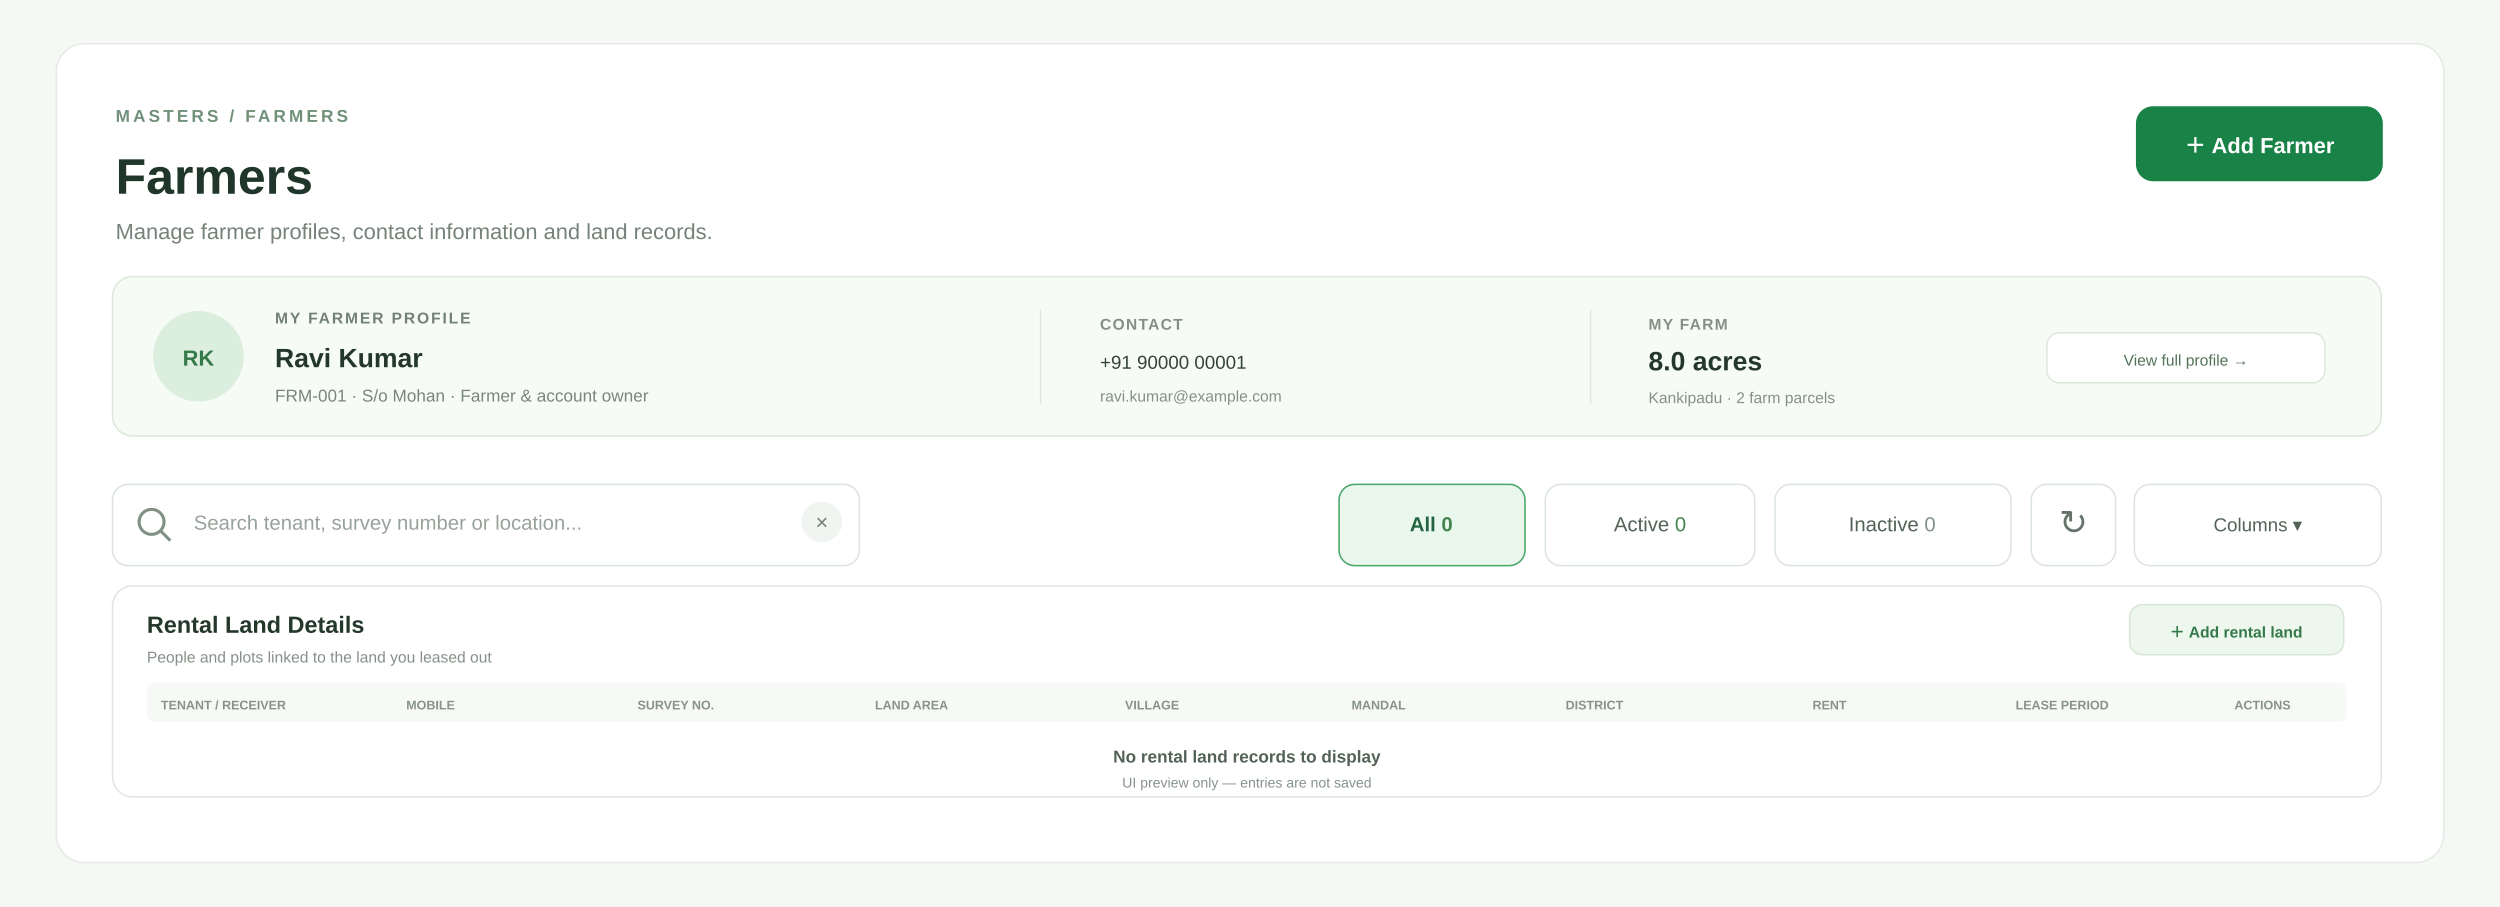
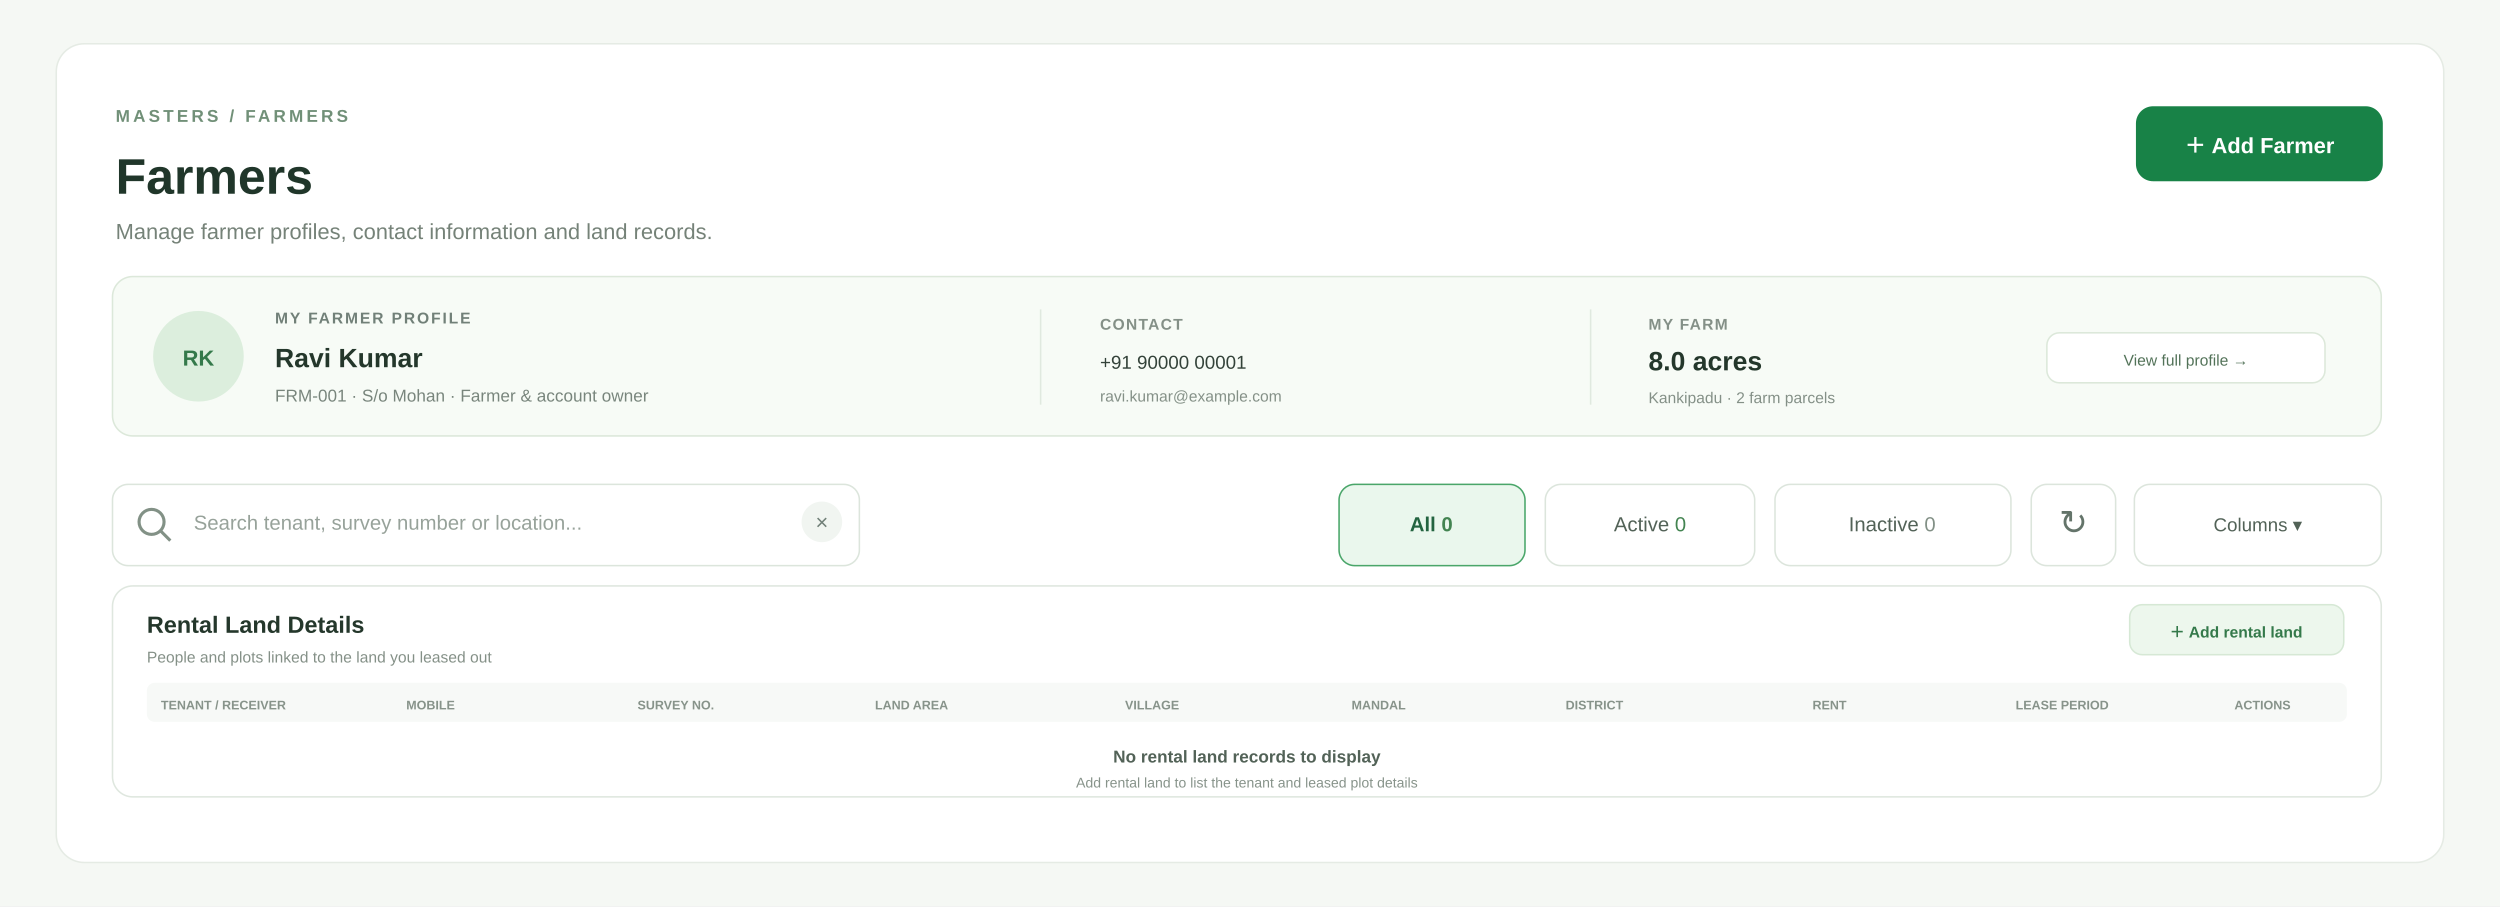
<svg xmlns="http://www.w3.org/2000/svg" width="1600" height="580" viewBox="0 0 1600 580">
  <rect width="1600" height="580" fill="#f5f8f4" />
  <rect x="36" y="28" width="1528" height="524" rx="18" fill="#fff" stroke="#e5ebe4" />
  <text x="74" y="78" fill="#719078" font-family="Arial,sans-serif" font-size="11" font-weight="700" letter-spacing="2">MASTERS  /  FARMERS</text>
  <text x="74" y="124" fill="#20362a" font-family="Arial,sans-serif" font-size="32" font-weight="700">Farmers</text>
  <text x="74" y="153" fill="#758278" font-family="Arial,sans-serif" font-size="14">Manage farmer profiles, contact information and land records.</text>
  <rect x="1367" y="68" width="158" height="48" rx="11" fill="#188247" />
  <text x="1446" y="98" fill="#fff" text-anchor="middle" font-family="Arial,sans-serif" font-size="14" font-weight="700">＋ Add Farmer</text>
  <rect x="72" y="177" width="1452" height="102" rx="13" fill="#f7fbf6" stroke="#dce8da" />
  <circle cx="127" cy="228" r="29" fill="#dceedd" />
  <text x="127" y="234" fill="#34794a" text-anchor="middle" font-family="Arial,sans-serif" font-size="14" font-weight="700">RK</text>
  <text x="176" y="207" fill="#718078" font-family="Arial,sans-serif" font-size="10" font-weight="700" letter-spacing="1.2">MY FARMER PROFILE</text>
  <text x="176" y="235" fill="#24372b" font-family="Arial,sans-serif" font-size="17" font-weight="700">Ravi Kumar</text>
  <text x="176" y="257" fill="#78857c" font-family="Arial,sans-serif" font-size="11">FRM-001  ·  S/o Mohan  ·  Farmer &amp; account owner</text>
  <line x1="666" y1="198" x2="666" y2="259" stroke="#e0e9df" />
  <text x="704" y="211" fill="#849087" font-family="Arial,sans-serif" font-size="10" font-weight="700" letter-spacing=".8">CONTACT</text>
  <text x="704" y="236" fill="#334239" font-family="Arial,sans-serif" font-size="12">+91 90000 00001</text>
  <text x="704" y="257" fill="#849087" font-family="Arial,sans-serif" font-size="10">ravi.kumar@example.com</text>
  <line x1="1018" y1="198" x2="1018" y2="259" stroke="#e0e9df" />
  <text x="1055" y="211" fill="#849087" font-family="Arial,sans-serif" font-size="10" font-weight="700" letter-spacing=".8">MY FARM</text>
  <text x="1055" y="237" fill="#24372b" font-family="Arial,sans-serif" font-size="17" font-weight="700">8.0 acres</text>
  <text x="1055" y="258" fill="#849087" font-family="Arial,sans-serif" font-size="10">Kankipadu · 2 farm parcels</text>
  <rect x="1310" y="213" width="178" height="32" rx="8" fill="#fff" stroke="#dce8da" />
  <text x="1399" y="234" fill="#527258" text-anchor="middle" font-family="Arial,sans-serif" font-size="10">View full profile →</text>
  <g transform="translate(0 120)">
    <rect x="72" y="190" width="478" height="52" rx="10" fill="#fff" stroke="#dce5dc" />
    <circle cx="97" cy="214" r="8" fill="none" stroke="#829186" stroke-width="2" />
    <line x1="103" y1="220" x2="109" y2="226" stroke="#829186" stroke-width="2" />
    <text x="124" y="219" fill="#97a29a" font-family="Arial,sans-serif" font-size="13">Search tenant, survey number or location...</text>
    <circle cx="526" cy="214" r="13" fill="#f1f5f1" />
    <text x="526" y="219" fill="#718078" text-anchor="middle" font-family="Arial,sans-serif" font-size="14">×</text>
    <rect x="857" y="190" width="119" height="52" rx="10" fill="#eaf7ed" stroke="#4aa66a" />
    <text x="916" y="220" fill="#236440" text-anchor="middle" font-family="Arial,sans-serif" font-size="13" font-weight="700">All <tspan fill="#438451">  0</tspan>
    </text>
    <rect x="989" y="190" width="134" height="52" rx="10" fill="#fff" stroke="#dce5dc" />
    <text x="1056" y="220" fill="#526257" text-anchor="middle" font-family="Arial,sans-serif" font-size="13">Active <tspan fill="#438451">  0</tspan>
    </text>
    <rect x="1136" y="190" width="151" height="52" rx="10" fill="#fff" stroke="#dce5dc" />
    <text x="1211" y="220" fill="#526257" text-anchor="middle" font-family="Arial,sans-serif" font-size="13">Inactive <tspan fill="#829086">  0</tspan>
    </text>
    <rect x="1300" y="190" width="54" height="52" rx="10" fill="#fff" stroke="#dce5dc" />
    <text x="1327" y="222" fill="#64746a" text-anchor="middle" font-family="Arial,sans-serif" font-size="22">↻</text>
    <rect x="1366" y="190" width="158" height="52" rx="10" fill="#fff" stroke="#dce5dc" />
    <text x="1445" y="220" fill="#526257" text-anchor="middle" font-family="Arial,sans-serif" font-size="12">Columns  ▾</text>
    <rect x="72" y="255" width="1452" height="135" rx="13" fill="#fff" stroke="#dfe7df" />
    <text x="94" y="285" fill="#24372b" font-family="Arial,sans-serif" font-size="15" font-weight="700">Rental Land Details</text>
    <text x="94" y="304" fill="#849087" font-family="Arial,sans-serif" font-size="10">People and plots linked to the land you leased out</text>
    <rect x="1363" y="267" width="137" height="32" rx="8" fill="#edf7ed" stroke="#d6e8d5" />
    <text x="1431" y="288" fill="#34794a" text-anchor="middle" font-family="Arial,sans-serif" font-size="10" font-weight="700">＋ Add rental land</text>
    <rect x="94" y="317" width="1408" height="25" rx="5" fill="#f7f9f7" />
    <text x="103" y="334" fill="#87938a" font-family="Arial,sans-serif" font-size="8" font-weight="700">TENANT / RECEIVER</text>
    <text x="260" y="334" fill="#87938a" font-family="Arial,sans-serif" font-size="8" font-weight="700">MOBILE</text>
    <text x="408" y="334" fill="#87938a" font-family="Arial,sans-serif" font-size="8" font-weight="700">SURVEY NO.</text>
    <text x="560" y="334" fill="#87938a" font-family="Arial,sans-serif" font-size="8" font-weight="700">LAND AREA</text>
    <text x="720" y="334" fill="#87938a" font-family="Arial,sans-serif" font-size="8" font-weight="700">VILLAGE</text>
    <text x="865" y="334" fill="#87938a" font-family="Arial,sans-serif" font-size="8" font-weight="700">MANDAL</text>
    <text x="1002" y="334" fill="#87938a" font-family="Arial,sans-serif" font-size="8" font-weight="700">DISTRICT</text>
    <text x="1160" y="334" fill="#87938a" font-family="Arial,sans-serif" font-size="8" font-weight="700">RENT</text>
    <text x="1290" y="334" fill="#87938a" font-family="Arial,sans-serif" font-size="8" font-weight="700">LEASE PERIOD</text>
    <text x="1430" y="334" fill="#87938a" font-family="Arial,sans-serif" font-size="8" font-weight="700">ACTIONS</text>
    <text x="798" y="368" fill="#526257" text-anchor="middle" font-family="Arial,sans-serif" font-size="11" font-weight="700">No rental land records to display</text>
-     <text x="798" y="384" fill="#87938a" text-anchor="middle" font-family="Arial,sans-serif" font-size="9">UI preview only — entries are not saved</text>
+     <text x="798" y="384" fill="#87938a" text-anchor="middle" font-family="Arial,sans-serif" font-size="9">Add rental land to list the tenant and leased plot details</text>
    <g transform="translate(0 150)" display="none">
      <rect x="72" y="268" width="1452" height="536" fill="none" stroke="none" />
      <rect x="73" y="268" width="1450" height="61" fill="#f4f8f4" />
      <line x1="72" y1="329" x2="1524" y2="329" stroke="#e2e9e2" />
      <text x="94" y="305" fill="#728077" font-family="Arial,sans-serif" font-size="10" font-weight="700" letter-spacing=".8">FARMER  ↕</text>
      <text x="385" y="305" fill="#728077" font-family="Arial,sans-serif" font-size="10" font-weight="700" letter-spacing=".8">CONTACT</text>
      <text x="607" y="305" fill="#728077" font-family="Arial,sans-serif" font-size="10" font-weight="700" letter-spacing=".8">LOCATION</text>
      <text x="893" y="305" fill="#728077" font-family="Arial,sans-serif" font-size="10" font-weight="700" letter-spacing=".8">LAND  ↕</text>
      <text x="1070" y="305" fill="#728077" font-family="Arial,sans-serif" font-size="10" font-weight="700" letter-spacing=".8">STATUS</text>
      <text x="1260" y="305" fill="#728077" font-family="Arial,sans-serif" font-size="10" font-weight="700" letter-spacing=".8">ACTIONS</text>
      <rect x="73" y="330" width="1450" height="116" fill="#fff" />
      <circle cx="120" cy="388" r="25" fill="#def2e2" />
      <text x="120" y="393" fill="#34794a" text-anchor="middle" font-family="Arial,sans-serif" font-size="13" font-weight="700">RK</text>
      <text x="161" y="380" fill="#24372b" font-family="Arial,sans-serif" font-size="14" font-weight="700">Shyam Reddy</text>
      <text x="161" y="402" fill="#78857c" font-family="Arial,sans-serif" font-size="11">FRM-002  ·  S/o Venkat Reddy</text>
      <text x="385" y="384" fill="#334239" font-family="Arial,sans-serif" font-size="12">+91 98••• 1201</text>
      <text x="385" y="405" fill="#849087" font-family="Arial,sans-serif" font-size="10">Phone verified</text>
      <text x="607" y="383" fill="#334239" font-family="Arial,sans-serif" font-size="12">Kankipadu</text>
      <text x="607" y="404" fill="#849087" font-family="Arial,sans-serif" font-size="10">Krishna district</text>
      <text x="893" y="391" fill="#334239" font-family="Arial,sans-serif" font-size="13" font-weight="700">8.0 ac</text>
      <rect x="1067" y="373" width="77" height="27" rx="13" fill="#e5f6e9" />
      <circle cx="1082" cy="386" r="3.5" fill="#378552" />
      <text x="1092" y="390" fill="#34794a" font-family="Arial,sans-serif" font-size="11" font-weight="700">Active</text>
      <rect x="1247" y="360" width="70" height="54" rx="9" fill="#fff" stroke="#e0e8e0" />
      <text x="1282" y="393" fill="#65766a" text-anchor="middle" font-family="Arial,sans-serif" font-size="12">View</text>
      <rect x="1326" y="360" width="70" height="54" rx="9" fill="#fff" stroke="#e0e8e0" />
      <text x="1361" y="393" fill="#65766a" text-anchor="middle" font-family="Arial,sans-serif" font-size="12">Edit</text>
      <rect x="1405" y="360" width="90" height="54" rx="9" fill="#fff" stroke="#e0e8e0" />
      <text x="1450" y="393" fill="#65766a" text-anchor="middle" font-family="Arial,sans-serif" font-size="12">More ⋯</text>
      <line x1="72" y1="446" x2="1524" y2="446" stroke="#edf1ed" />
      <rect x="73" y="447" width="1450" height="116" fill="#fbfdfb" />
      <circle cx="120" cy="505" r="25" fill="#def2e2" />
      <text x="120" y="510" fill="#34794a" text-anchor="middle" font-family="Arial,sans-serif" font-size="13" font-weight="700">SP</text>
      <text x="161" y="497" fill="#24372b" font-family="Arial,sans-serif" font-size="14" font-weight="700">Sita Prasad</text>
      <text x="161" y="519" fill="#78857c" font-family="Arial,sans-serif" font-size="11">FRM-002  ·  S/o Ramesh</text>
      <text x="385" y="501" fill="#334239" font-family="Arial,sans-serif" font-size="12">+91 97••• 3420</text>
      <text x="385" y="522" fill="#849087" font-family="Arial,sans-serif" font-size="10">Phone verified</text>
      <text x="607" y="500" fill="#334239" font-family="Arial,sans-serif" font-size="12">Village not added</text>
      <text x="607" y="521" fill="#9aa49c" font-family="Arial,sans-serif" font-size="10">Add location details</text>
      <text x="893" y="508" fill="#334239" font-family="Arial,sans-serif" font-size="13" font-weight="700">10.0 ac</text>
      <rect x="1067" y="490" width="89" height="27" rx="13" fill="#fff3d4" />
      <circle cx="1082" cy="503" r="3.5" fill="#b57921" />
      <text x="1092" y="507" fill="#9b681d" font-family="Arial,sans-serif" font-size="11" font-weight="700">Inactive</text>
      <rect x="1247" y="477" width="70" height="54" rx="9" fill="#fff" stroke="#e0e8e0" />
      <text x="1282" y="510" fill="#65766a" text-anchor="middle" font-family="Arial,sans-serif" font-size="12">View</text>
      <rect x="1326" y="477" width="70" height="54" rx="9" fill="#fff" stroke="#e0e8e0" />
      <text x="1361" y="510" fill="#65766a" text-anchor="middle" font-family="Arial,sans-serif" font-size="12">Edit</text>
      <rect x="1405" y="477" width="90" height="54" rx="9" fill="#fff" stroke="#e0e8e0" />
      <text x="1450" y="510" fill="#65766a" text-anchor="middle" font-family="Arial,sans-serif" font-size="12">More ⋯</text>
      <line x1="72" y1="563" x2="1524" y2="563" stroke="#edf1ed" />
      <rect x="73" y="564" width="1450" height="116" fill="#fff" />
      <circle cx="120" cy="622" r="25" fill="#def2e2" />
      <text x="120" y="627" fill="#34794a" text-anchor="middle" font-family="Arial,sans-serif" font-size="13" font-weight="700">AM</text>
      <text x="161" y="614" fill="#24372b" font-family="Arial,sans-serif" font-size="14" font-weight="700">Anil Murthy</text>
      <text x="161" y="636" fill="#78857c" font-family="Arial,sans-serif" font-size="11">FRM-003  ·  S/o Krishna</text>
      <text x="385" y="618" fill="#334239" font-family="Arial,sans-serif" font-size="12">+91 99••• 6408</text>
      <text x="385" y="639" fill="#849087" font-family="Arial,sans-serif" font-size="10">Phone verified</text>
      <text x="607" y="617" fill="#334239" font-family="Arial,sans-serif" font-size="12">Village not added</text>
      <text x="607" y="638" fill="#9aa49c" font-family="Arial,sans-serif" font-size="10">Add location details</text>
      <text x="893" y="625" fill="#334239" font-family="Arial,sans-serif" font-size="13" font-weight="700">—</text>
      <text x="893" y="644" fill="#9aa49c" font-family="Arial,sans-serif" font-size="10">Land not added</text>
      <rect x="1067" y="607" width="77" height="27" rx="13" fill="#e5f6e9" />
      <circle cx="1082" cy="620" r="3.5" fill="#378552" />
      <text x="1092" y="624" fill="#34794a" font-family="Arial,sans-serif" font-size="11" font-weight="700">Active</text>
      <rect x="1247" y="594" width="70" height="54" rx="9" fill="#fff" stroke="#e0e8e0" />
      <text x="1282" y="627" fill="#65766a" text-anchor="middle" font-family="Arial,sans-serif" font-size="12">View</text>
      <rect x="1326" y="594" width="70" height="54" rx="9" fill="#fff" stroke="#e0e8e0" />
      <text x="1361" y="627" fill="#65766a" text-anchor="middle" font-family="Arial,sans-serif" font-size="12">Edit</text>
      <rect x="1405" y="594" width="90" height="54" rx="9" fill="#fff" stroke="#e0e8e0" />
      <text x="1450" y="627" fill="#65766a" text-anchor="middle" font-family="Arial,sans-serif" font-size="12">More ⋯</text>
      <line x1="72" y1="680" x2="1524" y2="680" stroke="#edf1ed" />
      <rect x="73" y="681" width="1450" height="116" fill="#fbfdfb" />
      <circle cx="120" cy="739" r="25" fill="#def2e2" />
      <text x="120" y="744" fill="#34794a" text-anchor="middle" font-family="Arial,sans-serif" font-size="13" font-weight="700">NK</text>
      <text x="161" y="731" fill="#24372b" font-family="Arial,sans-serif" font-size="14" font-weight="700">Naveen Kumar</text>
      <text x="161" y="753" fill="#78857c" font-family="Arial,sans-serif" font-size="11">FRM-004  ·  S/o Srinivas</text>
      <text x="385" y="735" fill="#334239" font-family="Arial,sans-serif" font-size="12">+91 94••• 8215</text>
      <text x="385" y="756" fill="#849087" font-family="Arial,sans-serif" font-size="10">Phone verified</text>
      <text x="607" y="734" fill="#334239" font-family="Arial,sans-serif" font-size="12">Village not added</text>
      <text x="607" y="755" fill="#9aa49c" font-family="Arial,sans-serif" font-size="10">Add location details</text>
      <text x="893" y="742" fill="#334239" font-family="Arial,sans-serif" font-size="13" font-weight="700">—</text>
      <text x="893" y="761" fill="#9aa49c" font-family="Arial,sans-serif" font-size="10">Land not added</text>
      <rect x="1067" y="724" width="77" height="27" rx="13" fill="#e5f6e9" />
      <circle cx="1082" cy="737" r="3.5" fill="#378552" />
      <text x="1092" y="741" fill="#34794a" font-family="Arial,sans-serif" font-size="11" font-weight="700">Active</text>
      <rect x="1247" y="711" width="70" height="54" rx="9" fill="#fff" stroke="#e0e8e0" />
      <text x="1282" y="744" fill="#65766a" text-anchor="middle" font-family="Arial,sans-serif" font-size="12">View</text>
      <rect x="1326" y="711" width="70" height="54" rx="9" fill="#fff" stroke="#e0e8e0" />
      <text x="1361" y="744" fill="#65766a" text-anchor="middle" font-family="Arial,sans-serif" font-size="12">Edit</text>
      <rect x="1405" y="711" width="90" height="54" rx="9" fill="#fff" stroke="#e0e8e0" />
      <text x="1450" y="744" fill="#65766a" text-anchor="middle" font-family="Arial,sans-serif" font-size="12">More ⋯</text>
      <rect x="72" y="825" width="1452" height="1" fill="#edf1ed" />
      <text x="76" y="858" fill="#718078" font-family="Arial,sans-serif" font-size="12">Showing <tspan fill="#24372b" font-weight="700">4</tspan> of 4 other farmers</text>
      <text x="317" y="858" fill="#718078" font-family="Arial,sans-serif" font-size="12">Rows per page</text>
      <rect x="409" y="837" width="61" height="32" rx="7" fill="#fff" stroke="#e0e8e0" />
      <text x="439" y="858" fill="#526257" text-anchor="middle" font-family="Arial,sans-serif" font-size="11">10  ▾</text>
      <text x="1322" y="858" fill="#91a096" font-family="Arial,sans-serif" font-size="11">Preview concept · Sample data</text>
    </g>
  </g>
</svg>
